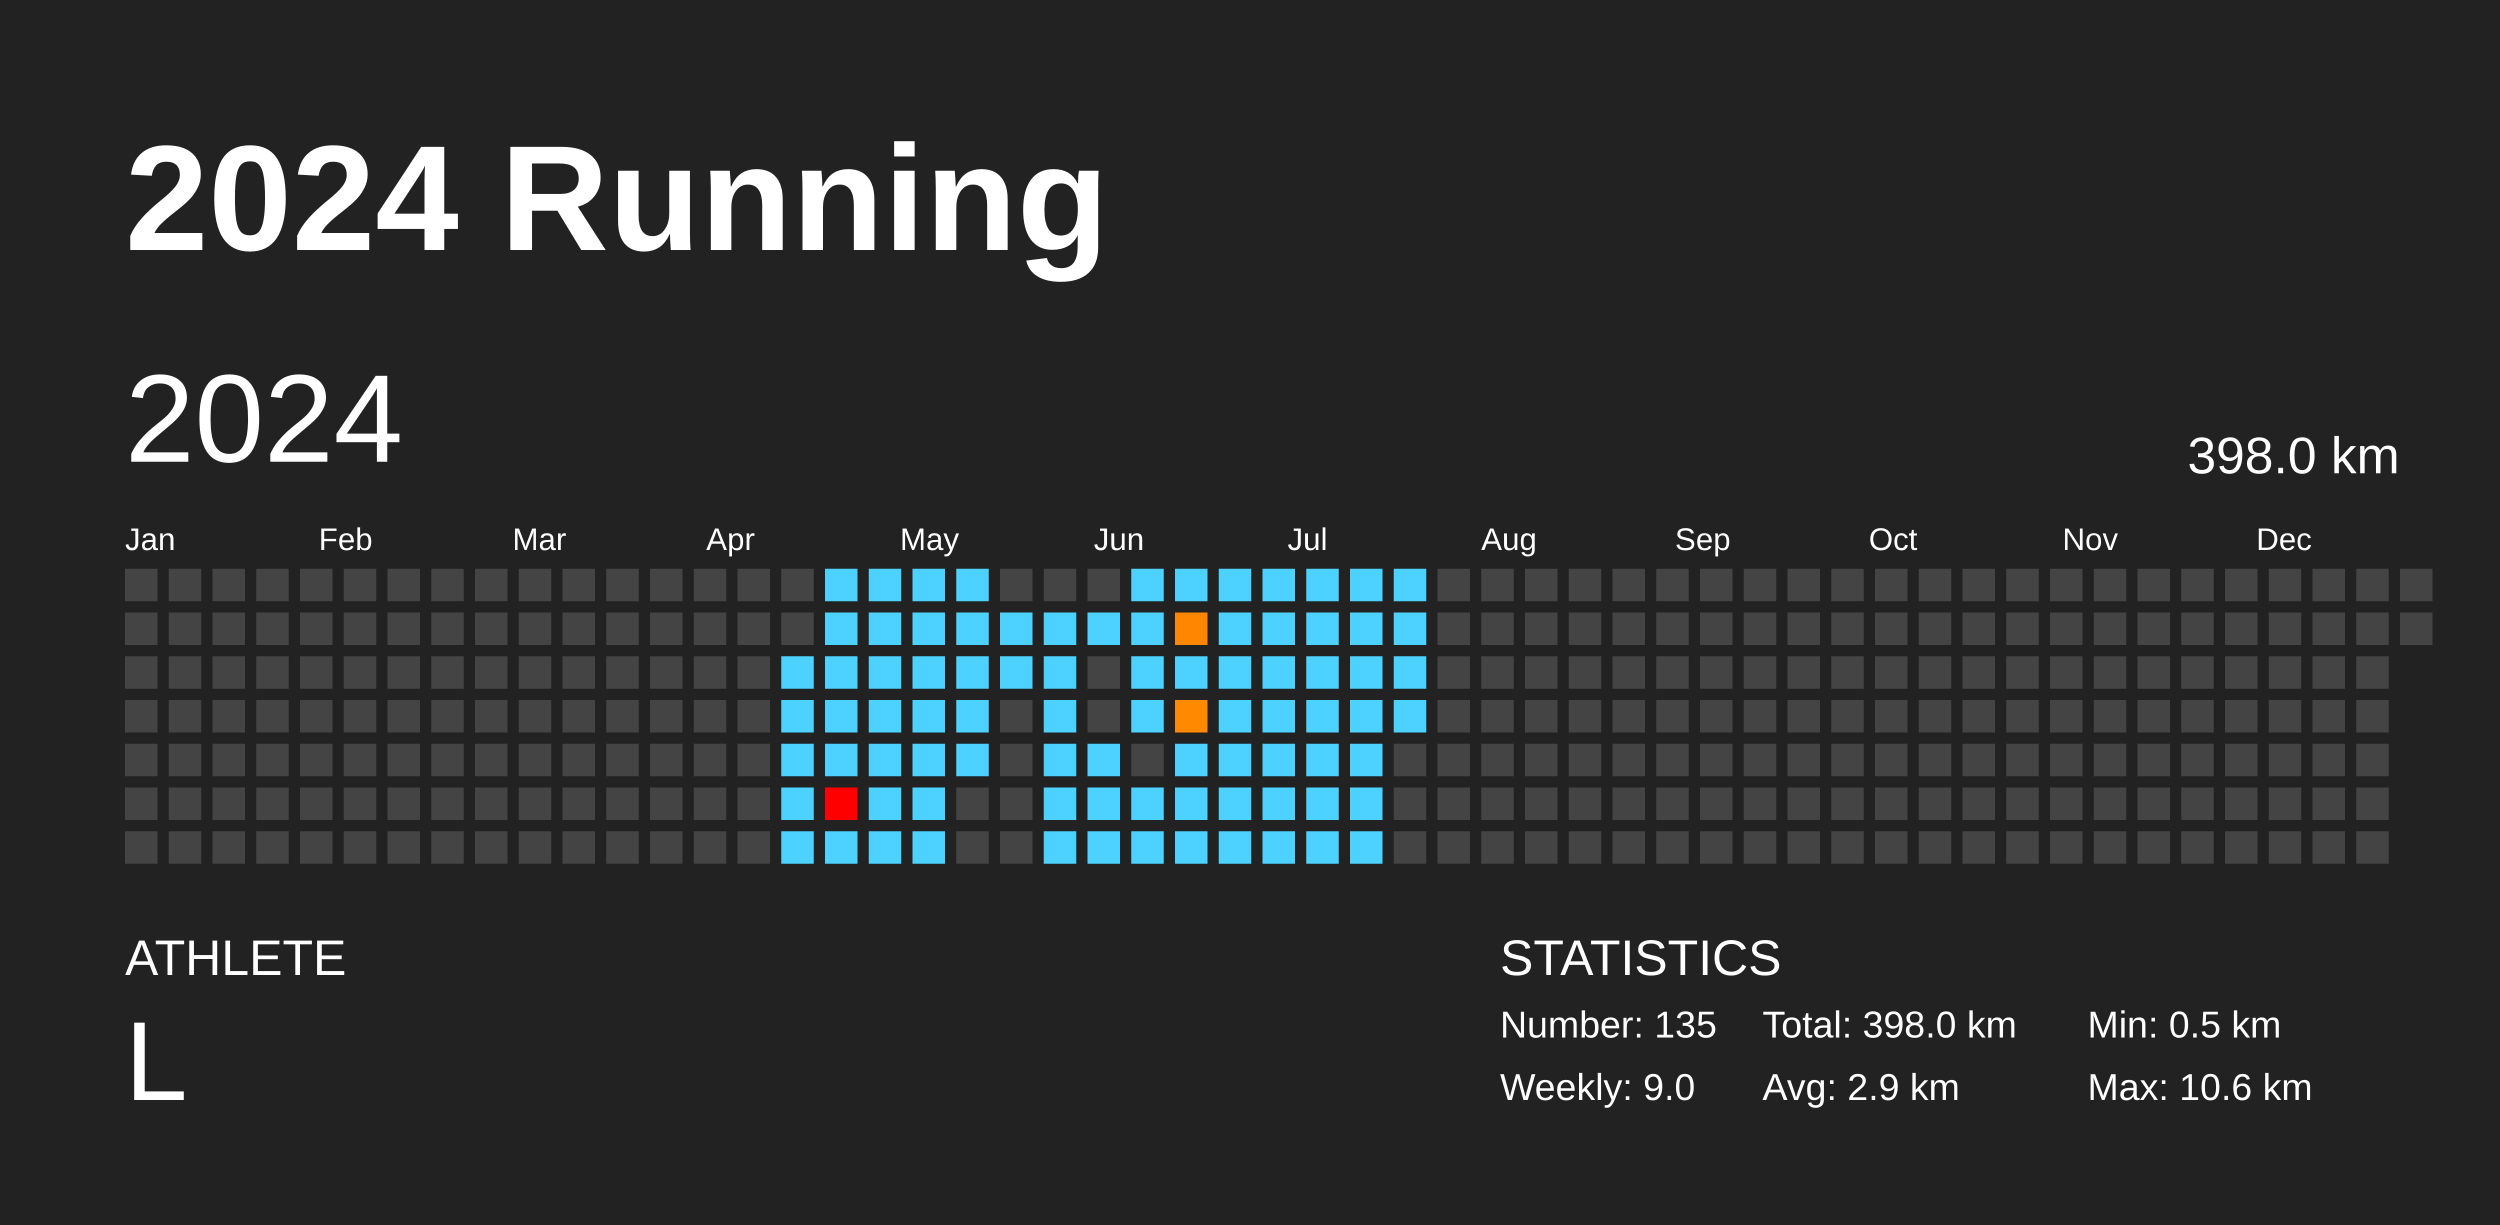
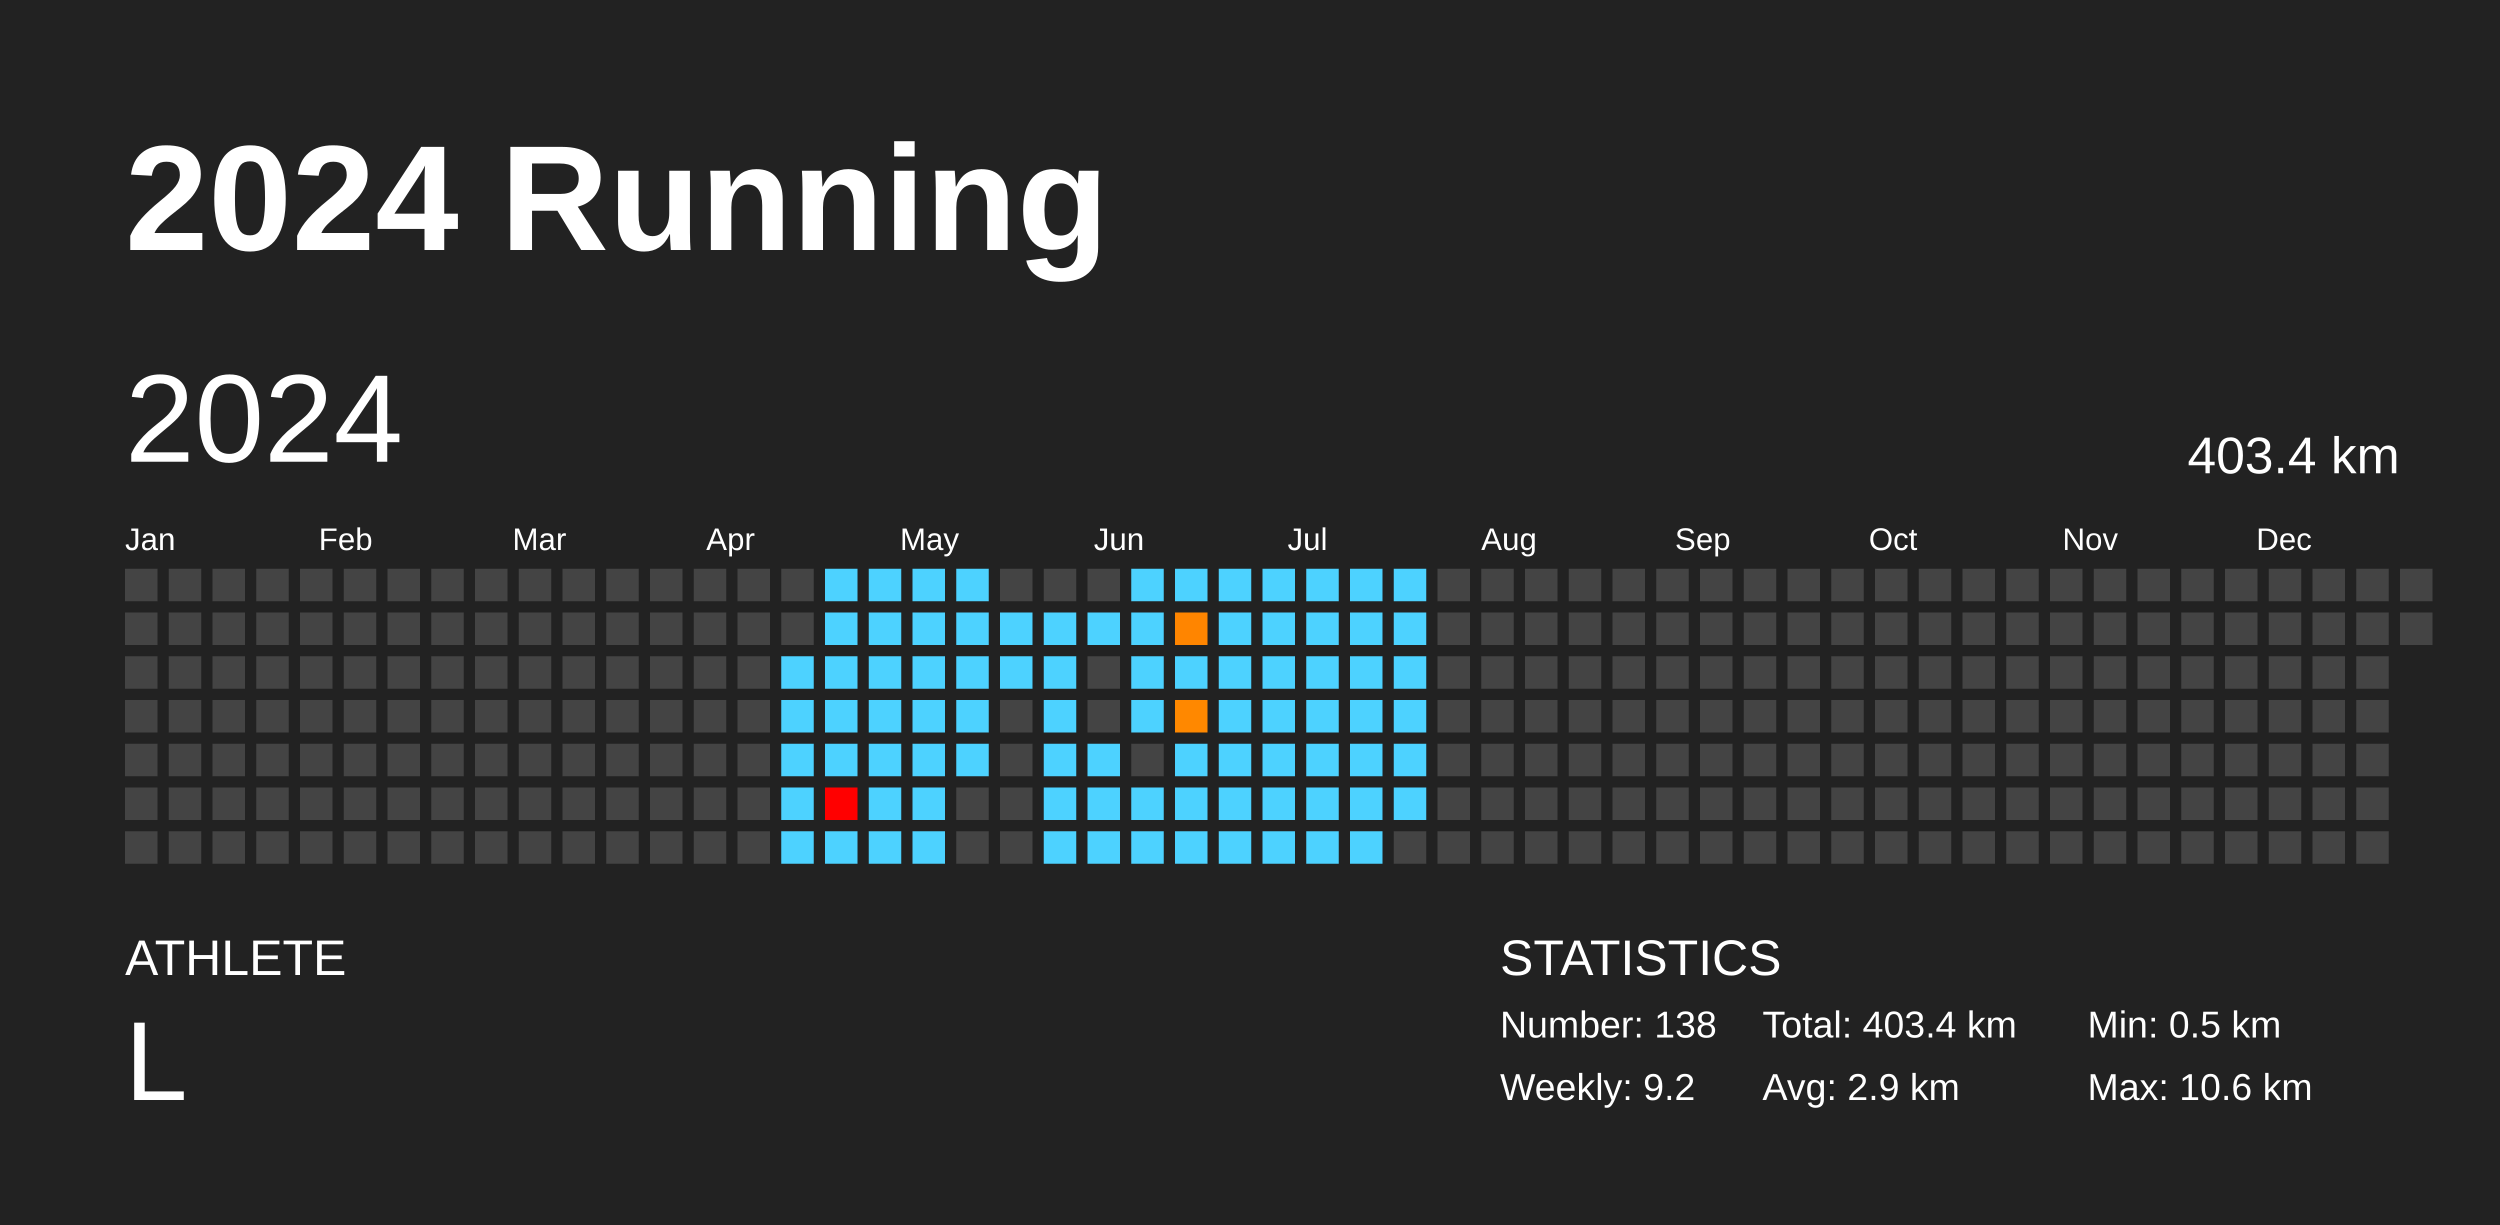
<svg xmlns="http://www.w3.org/2000/svg" baseProfile="full" height="98mm" version="1.1" viewBox="0,0,200,98" width="200mm">
  <defs />
  <rect fill="#222222" height="98" width="200" x="0" y="0" />
  <text fill="#FFFFFF" style="font-size:12px; font-family:Arial; font-weight:bold;" x="10" y="20">2024 Running</text>
  <text fill="#FFFFFF" style="font-size:4px; font-family:Arial" x="10" y="78">ATHLETE</text>
  <text fill="#FFFFFF" style="font-size:9px; font-family:Arial" x="10" y="88">L</text>
  <text fill="#FFFFFF" style="font-size:4px; font-family:Arial" x="120" y="78">STATISTICS</text>
-   <text fill="#FFFFFF" style="font-size:3px; font-family:Arial" x="120" y="83">Number: 135</text>
-   <text fill="#FFFFFF" style="font-size:3px; font-family:Arial" x="120" y="88">Weekly: 9.0</text>
-   <text fill="#FFFFFF" style="font-size:3px; font-family:Arial" x="141" y="83">Total: 398.0 km</text>
+   <text fill="#FFFFFF" style="font-size:3px; font-family:Arial" x="120" y="83">Number: 138</text>
+   <text fill="#FFFFFF" style="font-size:3px; font-family:Arial" x="120" y="88">Weekly: 9.2</text>
+   <text fill="#FFFFFF" style="font-size:3px; font-family:Arial" x="141" y="83">Total: 403.4 km</text>
  <text fill="#FFFFFF" style="font-size:3px; font-family:Arial" x="141" y="88">Avg: 2.9 km</text>
  <text fill="#FFFFFF" style="font-size:3px; font-family:Arial" x="167" y="83">Min: 0.5 km</text>
  <text fill="#FFFFFF" style="font-size:3px; font-family:Arial" x="167" y="88">Max: 10.6 km</text>
  <text dominant-baseline="hanging" fill="#FFFFFF" style="font-size:10.0px; font-family:Arial;" x="10" y="30">2024</text>
-   <text dominant-baseline="hanging" fill="#FFFFFF" style="font-size:4.125px; font-family:Arial;" x="175" y="35">398.0 km</text>
+   <text dominant-baseline="hanging" fill="#FFFFFF" style="font-size:4.125px; font-family:Arial;" x="175" y="35">403.4 km</text>
  <text fill="#FFFFFF" style="font-size:2.5px; font-family:Arial" x="10.0" y="44">Jan</text>
  <text fill="#FFFFFF" style="font-size:2.5px; font-family:Arial" x="25.5" y="44">Feb</text>
  <text fill="#FFFFFF" style="font-size:2.5px; font-family:Arial" x="41.0" y="44">Mar</text>
  <text fill="#FFFFFF" style="font-size:2.5px; font-family:Arial" x="56.5" y="44">Apr</text>
  <text fill="#FFFFFF" style="font-size:2.5px; font-family:Arial" x="72.0" y="44">May</text>
  <text fill="#FFFFFF" style="font-size:2.5px; font-family:Arial" x="87.5" y="44">Jun</text>
  <text fill="#FFFFFF" style="font-size:2.5px; font-family:Arial" x="103.0" y="44">Jul</text>
  <text fill="#FFFFFF" style="font-size:2.5px; font-family:Arial" x="118.5" y="44">Aug</text>
  <text fill="#FFFFFF" style="font-size:2.5px; font-family:Arial" x="134.0" y="44">Sep</text>
  <text fill="#FFFFFF" style="font-size:2.5px; font-family:Arial" x="149.5" y="44">Oct</text>
  <text fill="#FFFFFF" style="font-size:2.5px; font-family:Arial" x="165.0" y="44">Nov</text>
  <text fill="#FFFFFF" style="font-size:2.5px; font-family:Arial" x="180.5" y="44">Dec</text>
  <rect fill="#444444" height="2.6" width="2.6" x="10.0" y="45.5" />
  <rect fill="#444444" height="2.6" width="2.6" x="10.0" y="49.0" />
  <rect fill="#444444" height="2.6" width="2.6" x="10.0" y="52.5" />
  <rect fill="#444444" height="2.6" width="2.6" x="10.0" y="56.0" />
  <rect fill="#444444" height="2.6" width="2.6" x="10.0" y="59.5" />
  <rect fill="#444444" height="2.6" width="2.6" x="10.0" y="63.0" />
  <rect fill="#444444" height="2.6" width="2.6" x="10.0" y="66.5" />
  <rect fill="#444444" height="2.6" width="2.6" x="13.5" y="45.5" />
  <rect fill="#444444" height="2.6" width="2.6" x="13.5" y="49.0" />
  <rect fill="#444444" height="2.6" width="2.6" x="13.5" y="52.5" />
  <rect fill="#444444" height="2.6" width="2.6" x="13.5" y="56.0" />
  <rect fill="#444444" height="2.6" width="2.6" x="13.5" y="59.5" />
  <rect fill="#444444" height="2.6" width="2.6" x="13.5" y="63.0" />
  <rect fill="#444444" height="2.6" width="2.6" x="13.5" y="66.5" />
  <rect fill="#444444" height="2.6" width="2.6" x="17.0" y="45.5" />
  <rect fill="#444444" height="2.6" width="2.6" x="17.0" y="49.0" />
  <rect fill="#444444" height="2.6" width="2.6" x="17.0" y="52.5" />
  <rect fill="#444444" height="2.6" width="2.6" x="17.0" y="56.0" />
  <rect fill="#444444" height="2.6" width="2.6" x="17.0" y="59.5" />
  <rect fill="#444444" height="2.6" width="2.6" x="17.0" y="63.0" />
  <rect fill="#444444" height="2.6" width="2.6" x="17.0" y="66.5" />
  <rect fill="#444444" height="2.6" width="2.6" x="20.5" y="45.5" />
  <rect fill="#444444" height="2.6" width="2.6" x="20.5" y="49.0" />
  <rect fill="#444444" height="2.6" width="2.6" x="20.5" y="52.5" />
  <rect fill="#444444" height="2.6" width="2.6" x="20.5" y="56.0" />
  <rect fill="#444444" height="2.6" width="2.6" x="20.5" y="59.5" />
  <rect fill="#444444" height="2.6" width="2.6" x="20.5" y="63.0" />
  <rect fill="#444444" height="2.6" width="2.6" x="20.5" y="66.5" />
  <rect fill="#444444" height="2.6" width="2.6" x="24.0" y="45.5" />
  <rect fill="#444444" height="2.6" width="2.6" x="24.0" y="49.0" />
  <rect fill="#444444" height="2.6" width="2.6" x="24.0" y="52.5" />
  <rect fill="#444444" height="2.6" width="2.6" x="24.0" y="56.0" />
  <rect fill="#444444" height="2.6" width="2.6" x="24.0" y="59.5" />
  <rect fill="#444444" height="2.6" width="2.6" x="24.0" y="63.0" />
  <rect fill="#444444" height="2.6" width="2.6" x="24.0" y="66.5" />
  <rect fill="#444444" height="2.6" width="2.6" x="27.5" y="45.5" />
  <rect fill="#444444" height="2.6" width="2.6" x="27.5" y="49.0" />
  <rect fill="#444444" height="2.6" width="2.6" x="27.5" y="52.5" />
  <rect fill="#444444" height="2.6" width="2.6" x="27.5" y="56.0" />
  <rect fill="#444444" height="2.6" width="2.6" x="27.5" y="59.5" />
  <rect fill="#444444" height="2.6" width="2.6" x="27.5" y="63.0" />
  <rect fill="#444444" height="2.6" width="2.6" x="27.5" y="66.5" />
  <rect fill="#444444" height="2.6" width="2.6" x="31.0" y="45.5" />
  <rect fill="#444444" height="2.6" width="2.6" x="31.0" y="49.0" />
  <rect fill="#444444" height="2.6" width="2.6" x="31.0" y="52.5" />
  <rect fill="#444444" height="2.6" width="2.6" x="31.0" y="56.0" />
  <rect fill="#444444" height="2.6" width="2.6" x="31.0" y="59.5" />
  <rect fill="#444444" height="2.6" width="2.6" x="31.0" y="63.0" />
  <rect fill="#444444" height="2.6" width="2.6" x="31.0" y="66.5" />
  <rect fill="#444444" height="2.6" width="2.6" x="34.5" y="45.5" />
  <rect fill="#444444" height="2.6" width="2.6" x="34.5" y="49.0" />
  <rect fill="#444444" height="2.6" width="2.6" x="34.5" y="52.5" />
  <rect fill="#444444" height="2.6" width="2.6" x="34.5" y="56.0" />
  <rect fill="#444444" height="2.6" width="2.6" x="34.5" y="59.5" />
  <rect fill="#444444" height="2.6" width="2.6" x="34.5" y="63.0" />
  <rect fill="#444444" height="2.6" width="2.6" x="34.5" y="66.5" />
  <rect fill="#444444" height="2.6" width="2.6" x="38.0" y="45.5" />
  <rect fill="#444444" height="2.6" width="2.6" x="38.0" y="49.0" />
  <rect fill="#444444" height="2.6" width="2.6" x="38.0" y="52.5" />
  <rect fill="#444444" height="2.6" width="2.6" x="38.0" y="56.0" />
  <rect fill="#444444" height="2.6" width="2.6" x="38.0" y="59.5" />
  <rect fill="#444444" height="2.6" width="2.6" x="38.0" y="63.0" />
  <rect fill="#444444" height="2.6" width="2.6" x="38.0" y="66.5" />
  <rect fill="#444444" height="2.6" width="2.6" x="41.5" y="45.5" />
  <rect fill="#444444" height="2.6" width="2.6" x="41.5" y="49.0" />
  <rect fill="#444444" height="2.6" width="2.6" x="41.5" y="52.5" />
  <rect fill="#444444" height="2.6" width="2.6" x="41.5" y="56.0" />
  <rect fill="#444444" height="2.6" width="2.6" x="41.5" y="59.5" />
  <rect fill="#444444" height="2.6" width="2.6" x="41.5" y="63.0" />
  <rect fill="#444444" height="2.6" width="2.6" x="41.5" y="66.5" />
  <rect fill="#444444" height="2.6" width="2.6" x="45.0" y="45.5" />
  <rect fill="#444444" height="2.6" width="2.6" x="45.0" y="49.0" />
  <rect fill="#444444" height="2.6" width="2.6" x="45.0" y="52.5" />
  <rect fill="#444444" height="2.6" width="2.6" x="45.0" y="56.0" />
  <rect fill="#444444" height="2.6" width="2.6" x="45.0" y="59.5" />
  <rect fill="#444444" height="2.6" width="2.6" x="45.0" y="63.0" />
  <rect fill="#444444" height="2.6" width="2.6" x="45.0" y="66.5" />
  <rect fill="#444444" height="2.6" width="2.6" x="48.5" y="45.5" />
  <rect fill="#444444" height="2.6" width="2.6" x="48.5" y="49.0" />
  <rect fill="#444444" height="2.6" width="2.6" x="48.5" y="52.5" />
  <rect fill="#444444" height="2.6" width="2.6" x="48.5" y="56.0" />
  <rect fill="#444444" height="2.6" width="2.6" x="48.5" y="59.5" />
  <rect fill="#444444" height="2.6" width="2.6" x="48.5" y="63.0" />
  <rect fill="#444444" height="2.6" width="2.6" x="48.5" y="66.5" />
  <rect fill="#444444" height="2.6" width="2.6" x="52.0" y="45.5" />
  <rect fill="#444444" height="2.6" width="2.6" x="52.0" y="49.0" />
  <rect fill="#444444" height="2.6" width="2.6" x="52.0" y="52.5" />
  <rect fill="#444444" height="2.6" width="2.6" x="52.0" y="56.0" />
  <rect fill="#444444" height="2.6" width="2.6" x="52.0" y="59.5" />
  <rect fill="#444444" height="2.6" width="2.6" x="52.0" y="63.0" />
  <rect fill="#444444" height="2.6" width="2.6" x="52.0" y="66.5" />
  <rect fill="#444444" height="2.6" width="2.6" x="55.5" y="45.5" />
  <rect fill="#444444" height="2.6" width="2.6" x="55.5" y="49.0" />
  <rect fill="#444444" height="2.6" width="2.6" x="55.5" y="52.5" />
  <rect fill="#444444" height="2.6" width="2.6" x="55.5" y="56.0" />
  <rect fill="#444444" height="2.6" width="2.6" x="55.5" y="59.5" />
  <rect fill="#444444" height="2.6" width="2.6" x="55.5" y="63.0" />
  <rect fill="#444444" height="2.6" width="2.6" x="55.5" y="66.5" />
  <rect fill="#444444" height="2.6" width="2.6" x="59.0" y="45.5" />
  <rect fill="#444444" height="2.6" width="2.6" x="59.0" y="49.0" />
  <rect fill="#444444" height="2.6" width="2.6" x="59.0" y="52.5" />
  <rect fill="#444444" height="2.6" width="2.6" x="59.0" y="56.0" />
  <rect fill="#444444" height="2.6" width="2.6" x="59.0" y="59.5" />
  <rect fill="#444444" height="2.6" width="2.6" x="59.0" y="63.0" />
  <rect fill="#444444" height="2.6" width="2.6" x="59.0" y="66.5" />
  <rect fill="#444444" height="2.6" width="2.6" x="62.5" y="45.5" />
  <rect fill="#444444" height="2.6" width="2.6" x="62.5" y="49.0" />
  <rect fill="#4dd2ff" height="2.6" width="2.6" x="62.5" y="52.5" />
  <rect fill="#4dd2ff" height="2.6" width="2.6" x="62.5" y="56.0" />
  <rect fill="#4dd2ff" height="2.6" width="2.6" x="62.5" y="59.5" />
  <rect fill="#4dd2ff" height="2.6" width="2.6" x="62.5" y="63.0" />
  <rect fill="#4dd2ff" height="2.6" width="2.6" x="62.5" y="66.5" />
  <rect fill="#4dd2ff" height="2.6" width="2.6" x="66.0" y="45.5" />
  <rect fill="#4dd2ff" height="2.6" width="2.6" x="66.0" y="49.0" />
  <rect fill="#4dd2ff" height="2.6" width="2.6" x="66.0" y="52.5" />
  <rect fill="#4dd2ff" height="2.6" width="2.6" x="66.0" y="56.0" />
  <rect fill="#4dd2ff" height="2.6" width="2.6" x="66.0" y="59.5" />
  <rect fill="red" height="2.6" width="2.6" x="66.0" y="63.0" />
  <rect fill="#4dd2ff" height="2.6" width="2.6" x="66.0" y="66.5" />
  <rect fill="#4dd2ff" height="2.6" width="2.6" x="69.5" y="45.5" />
  <rect fill="#4dd2ff" height="2.6" width="2.6" x="69.5" y="49.0" />
  <rect fill="#4dd2ff" height="2.6" width="2.6" x="69.5" y="52.5" />
  <rect fill="#4dd2ff" height="2.6" width="2.6" x="69.5" y="56.0" />
  <rect fill="#4dd2ff" height="2.6" width="2.6" x="69.5" y="59.5" />
  <rect fill="#4dd2ff" height="2.6" width="2.6" x="69.5" y="63.0" />
  <rect fill="#4dd2ff" height="2.6" width="2.6" x="69.5" y="66.5" />
  <rect fill="#4dd2ff" height="2.6" width="2.6" x="73.0" y="45.5" />
  <rect fill="#4dd2ff" height="2.6" width="2.6" x="73.0" y="49.0" />
  <rect fill="#4dd2ff" height="2.6" width="2.6" x="73.0" y="52.5" />
  <rect fill="#4dd2ff" height="2.6" width="2.6" x="73.0" y="56.0" />
  <rect fill="#4dd2ff" height="2.6" width="2.6" x="73.0" y="59.5" />
  <rect fill="#4dd2ff" height="2.6" width="2.6" x="73.0" y="63.0" />
  <rect fill="#4dd2ff" height="2.6" width="2.6" x="73.0" y="66.5" />
  <rect fill="#4dd2ff" height="2.6" width="2.6" x="76.5" y="45.5" />
  <rect fill="#4dd2ff" height="2.6" width="2.6" x="76.5" y="49.0" />
  <rect fill="#4dd2ff" height="2.6" width="2.6" x="76.5" y="52.5" />
  <rect fill="#4dd2ff" height="2.6" width="2.6" x="76.5" y="56.0" />
  <rect fill="#4dd2ff" height="2.6" width="2.6" x="76.5" y="59.5" />
  <rect fill="#444444" height="2.6" width="2.6" x="76.5" y="63.0" />
  <rect fill="#444444" height="2.6" width="2.6" x="76.5" y="66.5" />
  <rect fill="#444444" height="2.6" width="2.6" x="80.0" y="45.5" />
  <rect fill="#4dd2ff" height="2.6" width="2.6" x="80.0" y="49.0" />
  <rect fill="#4dd2ff" height="2.6" width="2.6" x="80.0" y="52.5" />
  <rect fill="#444444" height="2.6" width="2.6" x="80.0" y="56.0" />
  <rect fill="#444444" height="2.6" width="2.6" x="80.0" y="59.5" />
  <rect fill="#444444" height="2.6" width="2.6" x="80.0" y="63.0" />
  <rect fill="#444444" height="2.6" width="2.6" x="80.0" y="66.5" />
  <rect fill="#444444" height="2.6" width="2.6" x="83.5" y="45.5" />
  <rect fill="#4dd2ff" height="2.6" width="2.6" x="83.5" y="49.0" />
  <rect fill="#4dd2ff" height="2.6" width="2.6" x="83.5" y="52.5" />
  <rect fill="#4dd2ff" height="2.6" width="2.6" x="83.5" y="56.0" />
  <rect fill="#4dd2ff" height="2.6" width="2.6" x="83.5" y="59.5" />
  <rect fill="#4dd2ff" height="2.6" width="2.6" x="83.5" y="63.0" />
  <rect fill="#4dd2ff" height="2.6" width="2.6" x="83.5" y="66.5" />
  <rect fill="#444444" height="2.6" width="2.6" x="87.0" y="45.5" />
  <rect fill="#4dd2ff" height="2.6" width="2.6" x="87.0" y="49.0" />
  <rect fill="#444444" height="2.6" width="2.6" x="87.0" y="52.5" />
  <rect fill="#444444" height="2.6" width="2.6" x="87.0" y="56.0" />
  <rect fill="#4dd2ff" height="2.6" width="2.6" x="87.0" y="59.5" />
  <rect fill="#4dd2ff" height="2.6" width="2.6" x="87.0" y="63.0" />
  <rect fill="#4dd2ff" height="2.6" width="2.6" x="87.0" y="66.5" />
  <rect fill="#4dd2ff" height="2.6" width="2.6" x="90.5" y="45.5" />
  <rect fill="#4dd2ff" height="2.6" width="2.6" x="90.5" y="49.0" />
  <rect fill="#4dd2ff" height="2.6" width="2.6" x="90.5" y="52.5" />
  <rect fill="#4dd2ff" height="2.6" width="2.6" x="90.5" y="56.0" />
  <rect fill="#444444" height="2.6" width="2.6" x="90.5" y="59.5" />
  <rect fill="#4dd2ff" height="2.6" width="2.6" x="90.5" y="63.0" />
  <rect fill="#4dd2ff" height="2.6" width="2.6" x="90.5" y="66.5" />
  <rect fill="#4dd2ff" height="2.6" width="2.6" x="94.0" y="45.5" />
-   <rect fill="#ff8600" height="2.6" width="2.6" x="94.0" y="49.0" />
+   <rect fill="#ff8500" height="2.6" width="2.6" x="94.0" y="49.0" />
  <rect fill="#4dd2ff" height="2.6" width="2.6" x="94.0" y="52.5" />
-   <rect fill="#ff8900" height="2.6" width="2.6" x="94.0" y="56.0" />
+   <rect fill="#ff8800" height="2.6" width="2.6" x="94.0" y="56.0" />
  <rect fill="#4dd2ff" height="2.6" width="2.6" x="94.0" y="59.5" />
  <rect fill="#4dd2ff" height="2.6" width="2.6" x="94.0" y="63.0" />
  <rect fill="#4dd2ff" height="2.6" width="2.6" x="94.0" y="66.5" />
  <rect fill="#4dd2ff" height="2.6" width="2.6" x="97.5" y="45.5" />
  <rect fill="#4dd2ff" height="2.6" width="2.6" x="97.5" y="49.0" />
  <rect fill="#4dd2ff" height="2.6" width="2.6" x="97.5" y="52.5" />
  <rect fill="#4dd2ff" height="2.6" width="2.6" x="97.5" y="56.0" />
  <rect fill="#4dd2ff" height="2.6" width="2.6" x="97.5" y="59.5" />
  <rect fill="#4dd2ff" height="2.6" width="2.6" x="97.5" y="63.0" />
  <rect fill="#4dd2ff" height="2.6" width="2.6" x="97.5" y="66.5" />
  <rect fill="#4dd2ff" height="2.6" width="2.6" x="101.0" y="45.5" />
  <rect fill="#4dd2ff" height="2.6" width="2.6" x="101.0" y="49.0" />
  <rect fill="#4dd2ff" height="2.6" width="2.6" x="101.0" y="52.5" />
  <rect fill="#4dd2ff" height="2.6" width="2.6" x="101.0" y="56.0" />
  <rect fill="#4dd2ff" height="2.6" width="2.6" x="101.0" y="59.5" />
  <rect fill="#4dd2ff" height="2.6" width="2.6" x="101.0" y="63.0" />
  <rect fill="#4dd2ff" height="2.6" width="2.6" x="101.0" y="66.5" />
  <rect fill="#4dd2ff" height="2.6" width="2.6" x="104.5" y="45.5" />
  <rect fill="#4dd2ff" height="2.6" width="2.6" x="104.5" y="49.0" />
  <rect fill="#4dd2ff" height="2.6" width="2.6" x="104.5" y="52.5" />
  <rect fill="#4dd2ff" height="2.6" width="2.6" x="104.5" y="56.0" />
  <rect fill="#4dd2ff" height="2.6" width="2.6" x="104.5" y="59.5" />
  <rect fill="#4dd2ff" height="2.6" width="2.6" x="104.5" y="63.0" />
  <rect fill="#4dd2ff" height="2.6" width="2.6" x="104.5" y="66.5" />
  <rect fill="#4dd2ff" height="2.6" width="2.6" x="108.0" y="45.5" />
  <rect fill="#4dd2ff" height="2.6" width="2.6" x="108.0" y="49.0" />
  <rect fill="#4dd2ff" height="2.6" width="2.6" x="108.0" y="52.5" />
  <rect fill="#4dd2ff" height="2.6" width="2.6" x="108.0" y="56.0" />
  <rect fill="#4dd2ff" height="2.6" width="2.6" x="108.0" y="59.5" />
  <rect fill="#4dd2ff" height="2.6" width="2.6" x="108.0" y="63.0" />
  <rect fill="#4dd2ff" height="2.6" width="2.6" x="108.0" y="66.5" />
  <rect fill="#4dd2ff" height="2.6" width="2.6" x="111.5" y="45.5" />
  <rect fill="#4dd2ff" height="2.6" width="2.6" x="111.5" y="49.0" />
  <rect fill="#4dd2ff" height="2.6" width="2.6" x="111.5" y="52.5" />
  <rect fill="#4dd2ff" height="2.6" width="2.6" x="111.5" y="56.0" />
-   <rect fill="#444444" height="2.6" width="2.6" x="111.5" y="59.5" />
-   <rect fill="#444444" height="2.6" width="2.6" x="111.5" y="63.0" />
+   <rect fill="#4dd2ff" height="2.6" width="2.6" x="111.5" y="59.5" />
+   <rect fill="#4dd2ff" height="2.6" width="2.6" x="111.5" y="63.0" />
  <rect fill="#444444" height="2.6" width="2.6" x="111.5" y="66.5" />
  <rect fill="#444444" height="2.6" width="2.6" x="115.0" y="45.5" />
  <rect fill="#444444" height="2.6" width="2.6" x="115.0" y="49.0" />
  <rect fill="#444444" height="2.6" width="2.6" x="115.0" y="52.5" />
  <rect fill="#444444" height="2.6" width="2.6" x="115.0" y="56.0" />
  <rect fill="#444444" height="2.6" width="2.6" x="115.0" y="59.5" />
  <rect fill="#444444" height="2.6" width="2.6" x="115.0" y="63.0" />
  <rect fill="#444444" height="2.6" width="2.6" x="115.0" y="66.5" />
  <rect fill="#444444" height="2.6" width="2.6" x="118.5" y="45.5" />
  <rect fill="#444444" height="2.6" width="2.6" x="118.5" y="49.0" />
  <rect fill="#444444" height="2.6" width="2.6" x="118.5" y="52.5" />
  <rect fill="#444444" height="2.6" width="2.6" x="118.5" y="56.0" />
  <rect fill="#444444" height="2.6" width="2.6" x="118.5" y="59.5" />
  <rect fill="#444444" height="2.6" width="2.6" x="118.5" y="63.0" />
  <rect fill="#444444" height="2.6" width="2.6" x="118.5" y="66.5" />
  <rect fill="#444444" height="2.6" width="2.6" x="122.0" y="45.5" />
  <rect fill="#444444" height="2.6" width="2.6" x="122.0" y="49.0" />
  <rect fill="#444444" height="2.6" width="2.6" x="122.0" y="52.5" />
  <rect fill="#444444" height="2.6" width="2.6" x="122.0" y="56.0" />
  <rect fill="#444444" height="2.6" width="2.6" x="122.0" y="59.5" />
  <rect fill="#444444" height="2.6" width="2.6" x="122.0" y="63.0" />
  <rect fill="#444444" height="2.6" width="2.6" x="122.0" y="66.5" />
  <rect fill="#444444" height="2.6" width="2.6" x="125.5" y="45.5" />
  <rect fill="#444444" height="2.6" width="2.6" x="125.5" y="49.0" />
  <rect fill="#444444" height="2.6" width="2.6" x="125.5" y="52.5" />
  <rect fill="#444444" height="2.6" width="2.6" x="125.5" y="56.0" />
  <rect fill="#444444" height="2.6" width="2.6" x="125.5" y="59.5" />
  <rect fill="#444444" height="2.6" width="2.6" x="125.5" y="63.0" />
  <rect fill="#444444" height="2.6" width="2.6" x="125.5" y="66.5" />
  <rect fill="#444444" height="2.6" width="2.6" x="129.0" y="45.5" />
  <rect fill="#444444" height="2.6" width="2.6" x="129.0" y="49.0" />
  <rect fill="#444444" height="2.6" width="2.6" x="129.0" y="52.5" />
  <rect fill="#444444" height="2.6" width="2.6" x="129.0" y="56.0" />
  <rect fill="#444444" height="2.6" width="2.6" x="129.0" y="59.5" />
  <rect fill="#444444" height="2.6" width="2.6" x="129.0" y="63.0" />
  <rect fill="#444444" height="2.6" width="2.6" x="129.0" y="66.5" />
  <rect fill="#444444" height="2.6" width="2.6" x="132.5" y="45.5" />
  <rect fill="#444444" height="2.6" width="2.6" x="132.5" y="49.0" />
  <rect fill="#444444" height="2.6" width="2.6" x="132.5" y="52.5" />
  <rect fill="#444444" height="2.6" width="2.6" x="132.5" y="56.0" />
  <rect fill="#444444" height="2.6" width="2.6" x="132.5" y="59.5" />
  <rect fill="#444444" height="2.6" width="2.6" x="132.5" y="63.0" />
  <rect fill="#444444" height="2.6" width="2.6" x="132.5" y="66.5" />
  <rect fill="#444444" height="2.6" width="2.6" x="136.0" y="45.5" />
  <rect fill="#444444" height="2.6" width="2.6" x="136.0" y="49.0" />
  <rect fill="#444444" height="2.6" width="2.6" x="136.0" y="52.5" />
  <rect fill="#444444" height="2.6" width="2.6" x="136.0" y="56.0" />
  <rect fill="#444444" height="2.6" width="2.6" x="136.0" y="59.5" />
  <rect fill="#444444" height="2.6" width="2.6" x="136.0" y="63.0" />
  <rect fill="#444444" height="2.6" width="2.6" x="136.0" y="66.5" />
  <rect fill="#444444" height="2.6" width="2.6" x="139.5" y="45.5" />
  <rect fill="#444444" height="2.6" width="2.6" x="139.5" y="49.0" />
  <rect fill="#444444" height="2.6" width="2.6" x="139.5" y="52.5" />
  <rect fill="#444444" height="2.6" width="2.6" x="139.5" y="56.0" />
  <rect fill="#444444" height="2.6" width="2.6" x="139.5" y="59.5" />
  <rect fill="#444444" height="2.6" width="2.6" x="139.5" y="63.0" />
  <rect fill="#444444" height="2.6" width="2.6" x="139.5" y="66.5" />
  <rect fill="#444444" height="2.6" width="2.6" x="143.0" y="45.5" />
  <rect fill="#444444" height="2.6" width="2.6" x="143.0" y="49.0" />
  <rect fill="#444444" height="2.6" width="2.6" x="143.0" y="52.5" />
  <rect fill="#444444" height="2.6" width="2.6" x="143.0" y="56.0" />
  <rect fill="#444444" height="2.6" width="2.6" x="143.0" y="59.5" />
  <rect fill="#444444" height="2.6" width="2.6" x="143.0" y="63.0" />
  <rect fill="#444444" height="2.6" width="2.6" x="143.0" y="66.5" />
  <rect fill="#444444" height="2.6" width="2.6" x="146.5" y="45.5" />
  <rect fill="#444444" height="2.6" width="2.6" x="146.5" y="49.0" />
  <rect fill="#444444" height="2.6" width="2.6" x="146.5" y="52.5" />
  <rect fill="#444444" height="2.6" width="2.6" x="146.5" y="56.0" />
  <rect fill="#444444" height="2.6" width="2.6" x="146.5" y="59.5" />
  <rect fill="#444444" height="2.6" width="2.6" x="146.5" y="63.0" />
  <rect fill="#444444" height="2.6" width="2.6" x="146.5" y="66.5" />
  <rect fill="#444444" height="2.6" width="2.6" x="150.0" y="45.5" />
  <rect fill="#444444" height="2.6" width="2.6" x="150.0" y="49.0" />
  <rect fill="#444444" height="2.6" width="2.6" x="150.0" y="52.5" />
  <rect fill="#444444" height="2.6" width="2.6" x="150.0" y="56.0" />
  <rect fill="#444444" height="2.6" width="2.6" x="150.0" y="59.5" />
  <rect fill="#444444" height="2.6" width="2.6" x="150.0" y="63.0" />
  <rect fill="#444444" height="2.6" width="2.6" x="150.0" y="66.5" />
  <rect fill="#444444" height="2.6" width="2.6" x="153.5" y="45.5" />
  <rect fill="#444444" height="2.6" width="2.6" x="153.5" y="49.0" />
  <rect fill="#444444" height="2.6" width="2.6" x="153.5" y="52.5" />
  <rect fill="#444444" height="2.6" width="2.6" x="153.5" y="56.0" />
  <rect fill="#444444" height="2.6" width="2.6" x="153.5" y="59.5" />
  <rect fill="#444444" height="2.6" width="2.6" x="153.5" y="63.0" />
  <rect fill="#444444" height="2.6" width="2.6" x="153.5" y="66.5" />
  <rect fill="#444444" height="2.6" width="2.6" x="157.0" y="45.5" />
  <rect fill="#444444" height="2.6" width="2.6" x="157.0" y="49.0" />
  <rect fill="#444444" height="2.6" width="2.6" x="157.0" y="52.5" />
  <rect fill="#444444" height="2.6" width="2.6" x="157.0" y="56.0" />
  <rect fill="#444444" height="2.6" width="2.6" x="157.0" y="59.5" />
  <rect fill="#444444" height="2.6" width="2.6" x="157.0" y="63.0" />
  <rect fill="#444444" height="2.6" width="2.6" x="157.0" y="66.5" />
  <rect fill="#444444" height="2.6" width="2.6" x="160.5" y="45.5" />
  <rect fill="#444444" height="2.6" width="2.6" x="160.5" y="49.0" />
  <rect fill="#444444" height="2.6" width="2.6" x="160.5" y="52.5" />
  <rect fill="#444444" height="2.6" width="2.6" x="160.5" y="56.0" />
  <rect fill="#444444" height="2.6" width="2.6" x="160.5" y="59.5" />
  <rect fill="#444444" height="2.6" width="2.6" x="160.5" y="63.0" />
  <rect fill="#444444" height="2.6" width="2.6" x="160.5" y="66.5" />
  <rect fill="#444444" height="2.6" width="2.6" x="164.0" y="45.5" />
  <rect fill="#444444" height="2.6" width="2.6" x="164.0" y="49.0" />
  <rect fill="#444444" height="2.6" width="2.6" x="164.0" y="52.5" />
  <rect fill="#444444" height="2.6" width="2.6" x="164.0" y="56.0" />
  <rect fill="#444444" height="2.6" width="2.6" x="164.0" y="59.5" />
  <rect fill="#444444" height="2.6" width="2.6" x="164.0" y="63.0" />
  <rect fill="#444444" height="2.6" width="2.6" x="164.0" y="66.5" />
  <rect fill="#444444" height="2.6" width="2.6" x="167.5" y="45.5" />
  <rect fill="#444444" height="2.6" width="2.6" x="167.5" y="49.0" />
  <rect fill="#444444" height="2.6" width="2.6" x="167.5" y="52.5" />
  <rect fill="#444444" height="2.6" width="2.6" x="167.5" y="56.0" />
  <rect fill="#444444" height="2.6" width="2.6" x="167.5" y="59.5" />
  <rect fill="#444444" height="2.6" width="2.6" x="167.5" y="63.0" />
  <rect fill="#444444" height="2.6" width="2.6" x="167.5" y="66.5" />
  <rect fill="#444444" height="2.6" width="2.6" x="171.0" y="45.5" />
  <rect fill="#444444" height="2.6" width="2.6" x="171.0" y="49.0" />
  <rect fill="#444444" height="2.6" width="2.6" x="171.0" y="52.5" />
  <rect fill="#444444" height="2.6" width="2.6" x="171.0" y="56.0" />
  <rect fill="#444444" height="2.6" width="2.6" x="171.0" y="59.5" />
  <rect fill="#444444" height="2.6" width="2.6" x="171.0" y="63.0" />
  <rect fill="#444444" height="2.6" width="2.6" x="171.0" y="66.5" />
  <rect fill="#444444" height="2.6" width="2.6" x="174.5" y="45.5" />
  <rect fill="#444444" height="2.6" width="2.6" x="174.5" y="49.0" />
  <rect fill="#444444" height="2.6" width="2.6" x="174.5" y="52.5" />
  <rect fill="#444444" height="2.6" width="2.6" x="174.5" y="56.0" />
  <rect fill="#444444" height="2.6" width="2.6" x="174.5" y="59.5" />
  <rect fill="#444444" height="2.6" width="2.6" x="174.5" y="63.0" />
  <rect fill="#444444" height="2.6" width="2.6" x="174.5" y="66.5" />
  <rect fill="#444444" height="2.6" width="2.6" x="178.0" y="45.5" />
  <rect fill="#444444" height="2.6" width="2.6" x="178.0" y="49.0" />
  <rect fill="#444444" height="2.6" width="2.6" x="178.0" y="52.5" />
  <rect fill="#444444" height="2.6" width="2.6" x="178.0" y="56.0" />
  <rect fill="#444444" height="2.6" width="2.6" x="178.0" y="59.5" />
  <rect fill="#444444" height="2.6" width="2.6" x="178.0" y="63.0" />
  <rect fill="#444444" height="2.6" width="2.6" x="178.0" y="66.5" />
  <rect fill="#444444" height="2.6" width="2.6" x="181.5" y="45.5" />
  <rect fill="#444444" height="2.6" width="2.6" x="181.5" y="49.0" />
  <rect fill="#444444" height="2.6" width="2.6" x="181.5" y="52.5" />
  <rect fill="#444444" height="2.6" width="2.6" x="181.5" y="56.0" />
  <rect fill="#444444" height="2.6" width="2.6" x="181.5" y="59.5" />
  <rect fill="#444444" height="2.6" width="2.6" x="181.5" y="63.0" />
  <rect fill="#444444" height="2.6" width="2.6" x="181.5" y="66.5" />
  <rect fill="#444444" height="2.6" width="2.6" x="185.0" y="45.5" />
  <rect fill="#444444" height="2.6" width="2.6" x="185.0" y="49.0" />
  <rect fill="#444444" height="2.6" width="2.6" x="185.0" y="52.5" />
  <rect fill="#444444" height="2.6" width="2.6" x="185.0" y="56.0" />
  <rect fill="#444444" height="2.6" width="2.6" x="185.0" y="59.5" />
  <rect fill="#444444" height="2.6" width="2.6" x="185.0" y="63.0" />
  <rect fill="#444444" height="2.6" width="2.6" x="185.0" y="66.5" />
  <rect fill="#444444" height="2.6" width="2.6" x="188.5" y="45.5" />
  <rect fill="#444444" height="2.6" width="2.6" x="188.5" y="49.0" />
  <rect fill="#444444" height="2.6" width="2.6" x="188.5" y="52.5" />
  <rect fill="#444444" height="2.6" width="2.6" x="188.5" y="56.0" />
  <rect fill="#444444" height="2.6" width="2.6" x="188.5" y="59.5" />
  <rect fill="#444444" height="2.6" width="2.6" x="188.5" y="63.0" />
  <rect fill="#444444" height="2.6" width="2.6" x="188.5" y="66.5" />
  <rect fill="#444444" height="2.6" width="2.6" x="192.0" y="45.5" />
  <rect fill="#444444" height="2.6" width="2.6" x="192.0" y="49.0" />
</svg>
